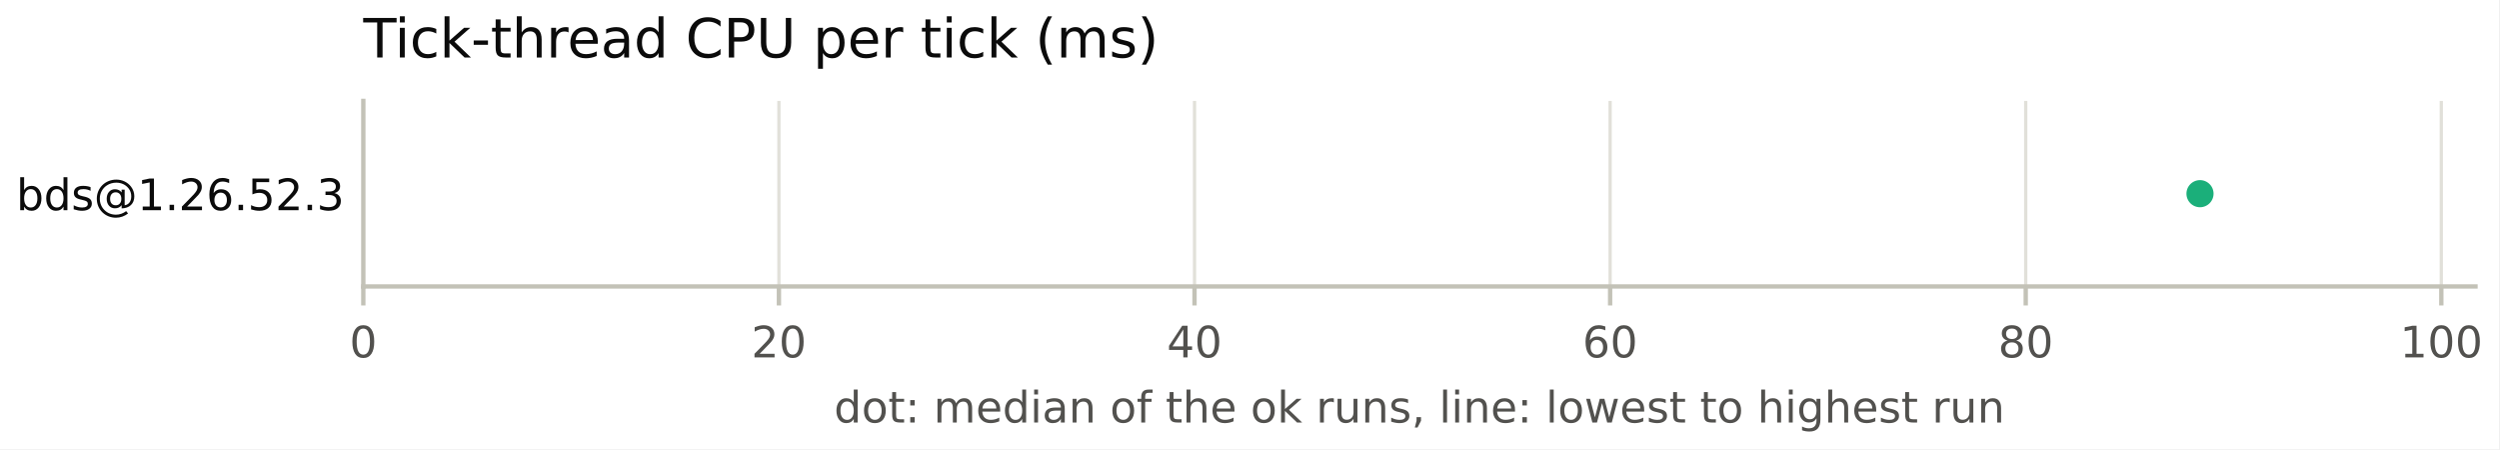
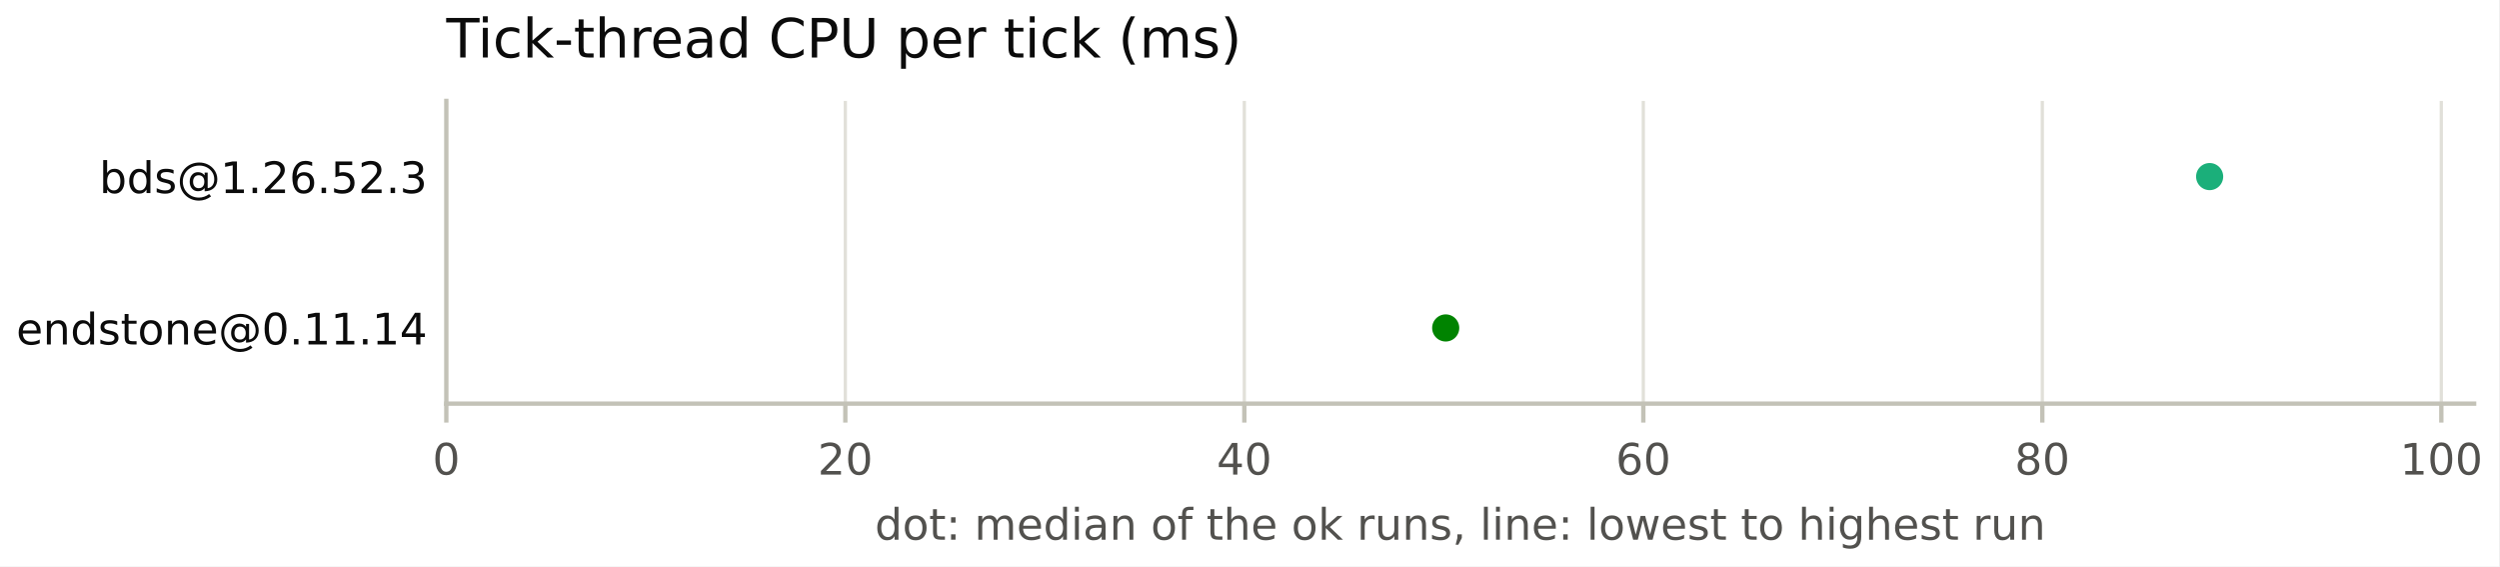
- <svg xmlns="http://www.w3.org/2000/svg" xmlns:xlink="http://www.w3.org/1999/xlink" width="460.8pt" height="82.8pt" viewBox="0 0 460.8 82.8" version="1.1">
+ <svg xmlns="http://www.w3.org/2000/svg" xmlns:xlink="http://www.w3.org/1999/xlink" width="460.8pt" height="104.4pt" viewBox="0 0 460.8 104.4" version="1.1">
  <defs>
    <style type="text/css">*{stroke-linejoin: round; stroke-linecap: butt}</style>
  </defs>
  <g id="figure_1">
    <g id="patch_1">
-       <path d="M 0 82.8  L 460.8 82.8  L 460.8 0  L 0 0  z " style="fill: #ffffff" />
+       <path d="M 0 104.4  L 460.8 104.4  L 460.8 0  L 0 0  z " style="fill: #ffffff" />
    </g>
    <g id="axes_1">
      <g id="patch_2">
-         <path d="M 66.993 52.799  L 456.467 52.799  L 456.467 18.599  L 66.993 18.599  z " style="fill: #ffffff" />
+         <path d="M 82.298 74.399  L 456.216 74.399  L 456.216 18.599  L 82.298 18.599  z " style="fill: #ffffff" />
      </g>
      <g id="matplotlib.axis_1">
        <g id="xtick_1">
          <g id="line2d_1">
-             <path d="M 66.993 52.799  L 66.993 18.599  " clip-path="url(#pf91c6d79fe)" style="fill: none; stroke: #e1e0d9; stroke-width: 0.6; stroke-linecap: square" />
+             <path d="M 82.298 74.399  L 82.298 18.599  " clip-path="url(#p4b4f270ffa)" style="fill: none; stroke: #e1e0d9; stroke-width: 0.6; stroke-linecap: square" />
          </g>
          <g id="line2d_2">
            <defs>
-               <path id="meab0754183" d="M 0 0  L 0 3.5  " style="stroke: #c3c2b7; stroke-width: 0.8" />
+               <path id="m1f85c8f3fa" d="M 0 0  L 0 3.5  " style="stroke: #c3c2b7; stroke-width: 0.8" />
            </defs>
            <g>
-               <use xlink:href="#meab0754183" x="66.993" y="52.799" style="fill: #c3c2b7; stroke: #c3c2b7; stroke-width: 0.8" />
+               <use xlink:href="#m1f85c8f3fa" x="82.298" y="74.399" style="fill: #c3c2b7; stroke: #c3c2b7; stroke-width: 0.8" />
            </g>
          </g>
          <g id="text_1">
-             <g style="fill: #52514e" transform="translate(64.44774 65.87726) scale(0.08 -0.08)">
+             <g style="fill: #52514e" transform="translate(79.75274 87.47726) scale(0.08 -0.08)">
              <defs>
                <path id="DejaVuSans-13" d="M 2034 4250  Q 1547 4250 1301 3770  Q 1056 3291 1056 2328  Q 1056 1369 1301 889  Q 1547 409 2034 409  Q 2525 409 2770 889  Q 3016 1369 3016 2328  Q 3016 3291 2770 3770  Q 2525 4250 2034 4250  z M 2034 4750  Q 2819 4750 3233 4129  Q 3647 3509 3647 2328  Q 3647 1150 3233 529  Q 2819 -91 2034 -91  Q 1250 -91 836 529  Q 422 1150 422 2328  Q 422 3509 836 4129  Q 1250 4750 2034 4750  z " transform="scale(0.015625)" />
              </defs>
              <use xlink:href="#DejaVuSans-13" />
            </g>
          </g>
        </g>
        <g id="xtick_2">
          <g id="line2d_3">
-             <path d="M 143.627 52.799  L 143.627 18.599  " clip-path="url(#pf91c6d79fe)" style="fill: none; stroke: #e1e0d9; stroke-width: 0.6; stroke-linecap: square" />
+             <path d="M 155.871 74.399  L 155.871 18.599  " clip-path="url(#p4b4f270ffa)" style="fill: none; stroke: #e1e0d9; stroke-width: 0.6; stroke-linecap: square" />
          </g>
          <g id="line2d_4">
            <g>
-               <use xlink:href="#meab0754183" x="143.627" y="52.799" style="fill: #c3c2b7; stroke: #c3c2b7; stroke-width: 0.8" />
+               <use xlink:href="#m1f85c8f3fa" x="155.871" y="74.399" style="fill: #c3c2b7; stroke: #c3c2b7; stroke-width: 0.8" />
            </g>
          </g>
          <g id="text_2">
-             <g style="fill: #52514e" transform="translate(138.5372 65.87726) scale(0.08 -0.08)">
+             <g style="fill: #52514e" transform="translate(150.7812 87.47726) scale(0.08 -0.08)">
              <defs>
                <path id="DejaVuSans-15" d="M 1228 531  L 3431 531  L 3431 0  L 469 0  L 469 531  Q 828 903 1448 1529  Q 2069 2156 2228 2338  Q 2531 2678 2651 2914  Q 2772 3150 2772 3378  Q 2772 3750 2511 3984  Q 2250 4219 1831 4219  Q 1534 4219 1204 4116  Q 875 4013 500 3803  L 500 4441  Q 881 4594 1212 4672  Q 1544 4750 1819 4750  Q 2544 4750 2975 4387  Q 3406 4025 3406 3419  Q 3406 3131 3298 2873  Q 3191 2616 2906 2266  Q 2828 2175 2409 1742  Q 1991 1309 1228 531  z " transform="scale(0.015625)" />
              </defs>
              <use xlink:href="#DejaVuSans-15" />
              <use xlink:href="#DejaVuSans-13" transform="translate(63.625 0)" />
            </g>
          </g>
        </g>
        <g id="xtick_3">
          <g id="line2d_5">
-             <path d="M 220.262 52.799  L 220.262 18.599  " clip-path="url(#pf91c6d79fe)" style="fill: none; stroke: #e1e0d9; stroke-width: 0.6; stroke-linecap: square" />
+             <path d="M 229.445 74.399  L 229.445 18.599  " clip-path="url(#p4b4f270ffa)" style="fill: none; stroke: #e1e0d9; stroke-width: 0.6; stroke-linecap: square" />
          </g>
          <g id="line2d_6">
            <g>
-               <use xlink:href="#meab0754183" x="220.262" y="52.799" style="fill: #c3c2b7; stroke: #c3c2b7; stroke-width: 0.8" />
+               <use xlink:href="#m1f85c8f3fa" x="229.445" y="74.399" style="fill: #c3c2b7; stroke: #c3c2b7; stroke-width: 0.8" />
            </g>
          </g>
          <g id="text_3">
-             <g style="fill: #52514e" transform="translate(215.1716 65.87726) scale(0.08 -0.08)">
+             <g style="fill: #52514e" transform="translate(224.3546 87.47726) scale(0.08 -0.08)">
              <defs>
                <path id="DejaVuSans-17" d="M 2419 4116  L 825 1625  L 2419 1625  L 2419 4116  z M 2253 4666  L 3047 4666  L 3047 1625  L 3713 1625  L 3713 1100  L 3047 1100  L 3047 0  L 2419 0  L 2419 1100  L 313 1100  L 313 1709  L 2253 4666  z " transform="scale(0.015625)" />
              </defs>
              <use xlink:href="#DejaVuSans-17" />
              <use xlink:href="#DejaVuSans-13" transform="translate(63.625 0)" />
            </g>
          </g>
        </g>
        <g id="xtick_4">
          <g id="line2d_7">
-             <path d="M 296.896 52.799  L 296.896 18.599  " clip-path="url(#pf91c6d79fe)" style="fill: none; stroke: #e1e0d9; stroke-width: 0.6; stroke-linecap: square" />
+             <path d="M 303.018 74.399  L 303.018 18.599  " clip-path="url(#p4b4f270ffa)" style="fill: none; stroke: #e1e0d9; stroke-width: 0.6; stroke-linecap: square" />
          </g>
          <g id="line2d_8">
            <g>
-               <use xlink:href="#meab0754183" x="296.896" y="52.799" style="fill: #c3c2b7; stroke: #c3c2b7; stroke-width: 0.8" />
+               <use xlink:href="#m1f85c8f3fa" x="303.018" y="74.399" style="fill: #c3c2b7; stroke: #c3c2b7; stroke-width: 0.8" />
            </g>
          </g>
          <g id="text_4">
-             <g style="fill: #52514e" transform="translate(291.8061 65.87726) scale(0.08 -0.08)">
+             <g style="fill: #52514e" transform="translate(297.9281 87.47726) scale(0.08 -0.08)">
              <defs>
                <path id="DejaVuSans-19" d="M 2113 2584  Q 1688 2584 1439 2293  Q 1191 2003 1191 1497  Q 1191 994 1439 701  Q 1688 409 2113 409  Q 2538 409 2786 701  Q 3034 994 3034 1497  Q 3034 2003 2786 2293  Q 2538 2584 2113 2584  z M 3366 4563  L 3366 3988  Q 3128 4100 2886 4159  Q 2644 4219 2406 4219  Q 1781 4219 1451 3797  Q 1122 3375 1075 2522  Q 1259 2794 1537 2939  Q 1816 3084 2150 3084  Q 2853 3084 3261 2657  Q 3669 2231 3669 1497  Q 3669 778 3244 343  Q 2819 -91 2113 -91  Q 1303 -91 875 529  Q 447 1150 447 2328  Q 447 3434 972 4092  Q 1497 4750 2381 4750  Q 2619 4750 2861 4703  Q 3103 4656 3366 4563  z " transform="scale(0.015625)" />
              </defs>
              <use xlink:href="#DejaVuSans-19" />
              <use xlink:href="#DejaVuSans-13" transform="translate(63.625 0)" />
            </g>
          </g>
        </g>
        <g id="xtick_5">
          <g id="line2d_9">
-             <path d="M 373.531 52.799  L 373.531 18.599  " clip-path="url(#pf91c6d79fe)" style="fill: none; stroke: #e1e0d9; stroke-width: 0.6; stroke-linecap: square" />
+             <path d="M 376.591 74.399  L 376.591 18.599  " clip-path="url(#p4b4f270ffa)" style="fill: none; stroke: #e1e0d9; stroke-width: 0.6; stroke-linecap: square" />
          </g>
          <g id="line2d_10">
            <g>
-               <use xlink:href="#meab0754183" x="373.531" y="52.799" style="fill: #c3c2b7; stroke: #c3c2b7; stroke-width: 0.8" />
+               <use xlink:href="#m1f85c8f3fa" x="376.591" y="74.399" style="fill: #c3c2b7; stroke: #c3c2b7; stroke-width: 0.8" />
            </g>
          </g>
          <g id="text_5">
-             <g style="fill: #52514e" transform="translate(368.4405 65.87726) scale(0.08 -0.08)">
+             <g style="fill: #52514e" transform="translate(371.5015 87.47726) scale(0.08 -0.08)">
              <defs>
                <path id="DejaVuSans-1b" d="M 2034 2216  Q 1584 2216 1326 1975  Q 1069 1734 1069 1313  Q 1069 891 1326 650  Q 1584 409 2034 409  Q 2484 409 2743 651  Q 3003 894 3003 1313  Q 3003 1734 2745 1975  Q 2488 2216 2034 2216  z M 1403 2484  Q 997 2584 770 2862  Q 544 3141 544 3541  Q 544 4100 942 4425  Q 1341 4750 2034 4750  Q 2731 4750 3128 4425  Q 3525 4100 3525 3541  Q 3525 3141 3298 2862  Q 3072 2584 2669 2484  Q 3125 2378 3379 2068  Q 3634 1759 3634 1313  Q 3634 634 3220 271  Q 2806 -91 2034 -91  Q 1263 -91 848 271  Q 434 634 434 1313  Q 434 1759 690 2068  Q 947 2378 1403 2484  z M 1172 3481  Q 1172 3119 1398 2916  Q 1625 2713 2034 2713  Q 2441 2713 2670 2916  Q 2900 3119 2900 3481  Q 2900 3844 2670 4047  Q 2441 4250 2034 4250  Q 1625 4250 1398 4047  Q 1172 3844 1172 3481  z " transform="scale(0.015625)" />
              </defs>
              <use xlink:href="#DejaVuSans-1b" />
              <use xlink:href="#DejaVuSans-13" transform="translate(63.625 0)" />
            </g>
          </g>
        </g>
        <g id="xtick_6">
          <g id="line2d_11">
-             <path d="M 450.165 52.799  L 450.165 18.599  " clip-path="url(#pf91c6d79fe)" style="fill: none; stroke: #e1e0d9; stroke-width: 0.6; stroke-linecap: square" />
+             <path d="M 450.165 74.399  L 450.165 18.599  " clip-path="url(#p4b4f270ffa)" style="fill: none; stroke: #e1e0d9; stroke-width: 0.6; stroke-linecap: square" />
          </g>
          <g id="line2d_12">
            <g>
-               <use xlink:href="#meab0754183" x="450.165" y="52.799" style="fill: #c3c2b7; stroke: #c3c2b7; stroke-width: 0.8" />
+               <use xlink:href="#m1f85c8f3fa" x="450.165" y="74.399" style="fill: #c3c2b7; stroke: #c3c2b7; stroke-width: 0.8" />
            </g>
          </g>
          <g id="text_6">
-             <g style="fill: #52514e" transform="translate(442.53 65.87726) scale(0.08 -0.08)">
+             <g style="fill: #52514e" transform="translate(442.5299 87.47726) scale(0.08 -0.08)">
              <defs>
                <path id="DejaVuSans-14" d="M 794 531  L 1825 531  L 1825 4091  L 703 3866  L 703 4441  L 1819 4666  L 2450 4666  L 2450 531  L 3481 531  L 3481 0  L 794 0  L 794 531  z " transform="scale(0.015625)" />
              </defs>
              <use xlink:href="#DejaVuSans-14" />
              <use xlink:href="#DejaVuSans-13" transform="translate(63.625 0)" />
              <use xlink:href="#DejaVuSans-13" transform="translate(127.25 0)" />
            </g>
          </g>
        </g>
        <g id="text_7">
-           <g style="fill: #52514e" transform="translate(153.7945 77.87789) scale(0.08 -0.08)">
+           <g style="fill: #52514e" transform="translate(161.3211 99.47789) scale(0.08 -0.08)">
            <defs>
              <path id="DejaVuSans-47" d="M 2906 2969  L 2906 4863  L 3481 4863  L 3481 0  L 2906 0  L 2906 525  Q 2725 213 2448 61  Q 2172 -91 1784 -91  Q 1150 -91 751 415  Q 353 922 353 1747  Q 353 2572 751 3078  Q 1150 3584 1784 3584  Q 2172 3584 2448 3432  Q 2725 3281 2906 2969  z M 947 1747  Q 947 1113 1208 752  Q 1469 391 1925 391  Q 2381 391 2643 752  Q 2906 1113 2906 1747  Q 2906 2381 2643 2742  Q 2381 3103 1925 3103  Q 1469 3103 1208 2742  Q 947 2381 947 1747  z " transform="scale(0.015625)" />
              <path id="DejaVuSans-52" d="M 1959 3097  Q 1497 3097 1228 2736  Q 959 2375 959 1747  Q 959 1119 1226 758  Q 1494 397 1959 397  Q 2419 397 2687 759  Q 2956 1122 2956 1747  Q 2956 2369 2687 2733  Q 2419 3097 1959 3097  z M 1959 3584  Q 2709 3584 3137 3096  Q 3566 2609 3566 1747  Q 3566 888 3137 398  Q 2709 -91 1959 -91  Q 1206 -91 779 398  Q 353 888 353 1747  Q 353 2609 779 3096  Q 1206 3584 1959 3584  z " transform="scale(0.015625)" />
              <path id="DejaVuSans-57" d="M 1172 4494  L 1172 3500  L 2356 3500  L 2356 3053  L 1172 3053  L 1172 1153  Q 1172 725 1289 603  Q 1406 481 1766 481  L 2356 481  L 2356 0  L 1766 0  Q 1100 0 847 248  Q 594 497 594 1153  L 594 3053  L 172 3053  L 172 3500  L 594 3500  L 594 4494  L 1172 4494  z " transform="scale(0.015625)" />
              <path id="DejaVuSans-1d" d="M 750 794  L 1409 794  L 1409 0  L 750 0  L 750 794  z M 750 3309  L 1409 3309  L 1409 2516  L 750 2516  L 750 3309  z " transform="scale(0.015625)" />
              <path id="DejaVuSans-3" transform="scale(0.015625)" />
              <path id="DejaVuSans-50" d="M 3328 2828  Q 3544 3216 3844 3400  Q 4144 3584 4550 3584  Q 5097 3584 5394 3201  Q 5691 2819 5691 2113  L 5691 0  L 5113 0  L 5113 2094  Q 5113 2597 4934 2840  Q 4756 3084 4391 3084  Q 3944 3084 3684 2787  Q 3425 2491 3425 1978  L 3425 0  L 2847 0  L 2847 2094  Q 2847 2600 2669 2842  Q 2491 3084 2119 3084  Q 1678 3084 1418 2786  Q 1159 2488 1159 1978  L 1159 0  L 581 0  L 581 3500  L 1159 3500  L 1159 2956  Q 1356 3278 1631 3431  Q 1906 3584 2284 3584  Q 2666 3584 2933 3390  Q 3200 3197 3328 2828  z " transform="scale(0.015625)" />
              <path id="DejaVuSans-48" d="M 3597 1894  L 3597 1613  L 953 1613  Q 991 1019 1311 708  Q 1631 397 2203 397  Q 2534 397 2845 478  Q 3156 559 3463 722  L 3463 178  Q 3153 47 2828 -22  Q 2503 -91 2169 -91  Q 1331 -91 842 396  Q 353 884 353 1716  Q 353 2575 817 3079  Q 1281 3584 2069 3584  Q 2775 3584 3186 3129  Q 3597 2675 3597 1894  z M 3022 2063  Q 3016 2534 2758 2815  Q 2500 3097 2075 3097  Q 1594 3097 1305 2825  Q 1016 2553 972 2059  L 3022 2063  z " transform="scale(0.015625)" />
              <path id="DejaVuSans-4c" d="M 603 3500  L 1178 3500  L 1178 0  L 603 0  L 603 3500  z M 603 4863  L 1178 4863  L 1178 4134  L 603 4134  L 603 4863  z " transform="scale(0.015625)" />
              <path id="DejaVuSans-44" d="M 2194 1759  Q 1497 1759 1228 1600  Q 959 1441 959 1056  Q 959 750 1161 570  Q 1363 391 1709 391  Q 2188 391 2477 730  Q 2766 1069 2766 1631  L 2766 1759  L 2194 1759  z M 3341 1997  L 3341 0  L 2766 0  L 2766 531  Q 2569 213 2275 61  Q 1981 -91 1556 -91  Q 1019 -91 701 211  Q 384 513 384 1019  Q 384 1609 779 1909  Q 1175 2209 1959 2209  L 2766 2209  L 2766 2266  Q 2766 2663 2505 2880  Q 2244 3097 1772 3097  Q 1472 3097 1187 3025  Q 903 2953 641 2809  L 641 3341  Q 956 3463 1253 3523  Q 1550 3584 1831 3584  Q 2591 3584 2966 3190  Q 3341 2797 3341 1997  z " transform="scale(0.015625)" />
              <path id="DejaVuSans-51" d="M 3513 2113  L 3513 0  L 2938 0  L 2938 2094  Q 2938 2591 2744 2837  Q 2550 3084 2163 3084  Q 1697 3084 1428 2787  Q 1159 2491 1159 1978  L 1159 0  L 581 0  L 581 3500  L 1159 3500  L 1159 2956  Q 1366 3272 1645 3428  Q 1925 3584 2291 3584  Q 2894 3584 3203 3211  Q 3513 2838 3513 2113  z " transform="scale(0.015625)" />
              <path id="DejaVuSans-49" d="M 2375 4863  L 2375 4384  L 1825 4384  Q 1516 4384 1395 4259  Q 1275 4134 1275 3809  L 1275 3500  L 2222 3500  L 2222 3053  L 1275 3053  L 1275 0  L 697 0  L 697 3053  L 147 3053  L 147 3500  L 697 3500  L 697 3744  Q 697 4328 969 4595  Q 1241 4863 1831 4863  L 2375 4863  z " transform="scale(0.015625)" />
              <path id="DejaVuSans-4b" d="M 3513 2113  L 3513 0  L 2938 0  L 2938 2094  Q 2938 2591 2744 2837  Q 2550 3084 2163 3084  Q 1697 3084 1428 2787  Q 1159 2491 1159 1978  L 1159 0  L 581 0  L 581 4863  L 1159 4863  L 1159 2956  Q 1366 3272 1645 3428  Q 1925 3584 2291 3584  Q 2894 3584 3203 3211  Q 3513 2838 3513 2113  z " transform="scale(0.015625)" />
              <path id="DejaVuSans-4e" d="M 581 4863  L 1159 4863  L 1159 1991  L 2875 3500  L 3609 3500  L 1753 1863  L 3688 0  L 2938 0  L 1159 1709  L 1159 0  L 581 0  L 581 4863  z " transform="scale(0.015625)" />
              <path id="DejaVuSans-55" d="M 2631 2963  Q 2534 3019 2420 3045  Q 2306 3072 2169 3072  Q 1681 3072 1420 2755  Q 1159 2438 1159 1844  L 1159 0  L 581 0  L 581 3500  L 1159 3500  L 1159 2956  Q 1341 3275 1631 3429  Q 1922 3584 2338 3584  Q 2397 3584 2469 3576  Q 2541 3569 2628 3553  L 2631 2963  z " transform="scale(0.015625)" />
              <path id="DejaVuSans-58" d="M 544 1381  L 544 3500  L 1119 3500  L 1119 1403  Q 1119 906 1312 657  Q 1506 409 1894 409  Q 2359 409 2629 706  Q 2900 1003 2900 1516  L 2900 3500  L 3475 3500  L 3475 0  L 2900 0  L 2900 538  Q 2691 219 2414 64  Q 2138 -91 1772 -91  Q 1169 -91 856 284  Q 544 659 544 1381  z M 1991 3584  L 1991 3584  z " transform="scale(0.015625)" />
              <path id="DejaVuSans-56" d="M 2834 3397  L 2834 2853  Q 2591 2978 2328 3040  Q 2066 3103 1784 3103  Q 1356 3103 1142 2972  Q 928 2841 928 2578  Q 928 2378 1081 2264  Q 1234 2150 1697 2047  L 1894 2003  Q 2506 1872 2764 1633  Q 3022 1394 3022 966  Q 3022 478 2636 193  Q 2250 -91 1575 -91  Q 1294 -91 989 -36  Q 684 19 347 128  L 347 722  Q 666 556 975 473  Q 1284 391 1588 391  Q 1994 391 2212 530  Q 2431 669 2431 922  Q 2431 1156 2273 1281  Q 2116 1406 1581 1522  L 1381 1569  Q 847 1681 609 1914  Q 372 2147 372 2553  Q 372 3047 722 3315  Q 1072 3584 1716 3584  Q 2034 3584 2315 3537  Q 2597 3491 2834 3397  z " transform="scale(0.015625)" />
              <path id="DejaVuSans-f" d="M 750 794  L 1409 794  L 1409 256  L 897 -744  L 494 -744  L 750 256  L 750 794  z " transform="scale(0.015625)" />
              <path id="DejaVuSans-4f" d="M 603 4863  L 1178 4863  L 1178 0  L 603 0  L 603 4863  z " transform="scale(0.015625)" />
              <path id="DejaVuSans-5a" d="M 269 3500  L 844 3500  L 1563 769  L 2278 3500  L 2956 3500  L 3675 769  L 4391 3500  L 4966 3500  L 4050 0  L 3372 0  L 2619 2869  L 1863 0  L 1184 0  L 269 3500  z " transform="scale(0.015625)" />
              <path id="DejaVuSans-4a" d="M 2906 1791  Q 2906 2416 2648 2759  Q 2391 3103 1925 3103  Q 1463 3103 1205 2759  Q 947 2416 947 1791  Q 947 1169 1205 825  Q 1463 481 1925 481  Q 2391 481 2648 825  Q 2906 1169 2906 1791  z M 3481 434  Q 3481 -459 3084 -895  Q 2688 -1331 1869 -1331  Q 1566 -1331 1297 -1286  Q 1028 -1241 775 -1147  L 775 -588  Q 1028 -725 1275 -790  Q 1522 -856 1778 -856  Q 2344 -856 2625 -561  Q 2906 -266 2906 331  L 2906 616  Q 2728 306 2450 153  Q 2172 0 1784 0  Q 1141 0 747 490  Q 353 981 353 1791  Q 353 2603 747 3093  Q 1141 3584 1784 3584  Q 2172 3584 2450 3431  Q 2728 3278 2906 2969  L 2906 3500  L 3481 3500  L 3481 434  z " transform="scale(0.015625)" />
            </defs>
            <use xlink:href="#DejaVuSans-47" />
            <use xlink:href="#DejaVuSans-52" transform="translate(63.48438 0)" />
            <use xlink:href="#DejaVuSans-57" transform="translate(124.6719 0)" />
            <use xlink:href="#DejaVuSans-1d" transform="translate(163.875 0)" />
            <use xlink:href="#DejaVuSans-3" transform="translate(197.5625 0)" />
            <use xlink:href="#DejaVuSans-50" transform="translate(229.3438 0)" />
            <use xlink:href="#DejaVuSans-48" transform="translate(326.75 0)" />
            <use xlink:href="#DejaVuSans-47" transform="translate(388.2812 0)" />
            <use xlink:href="#DejaVuSans-4c" transform="translate(451.7656 0)" />
            <use xlink:href="#DejaVuSans-44" transform="translate(479.5469 0)" />
            <use xlink:href="#DejaVuSans-51" transform="translate(540.8281 0)" />
            <use xlink:href="#DejaVuSans-3" transform="translate(604.2031 0)" />
            <use xlink:href="#DejaVuSans-52" transform="translate(635.9844 0)" />
            <use xlink:href="#DejaVuSans-49" transform="translate(697.1719 0)" />
            <use xlink:href="#DejaVuSans-3" transform="translate(732.375 0)" />
            <use xlink:href="#DejaVuSans-57" transform="translate(764.1562 0)" />
            <use xlink:href="#DejaVuSans-4b" transform="translate(803.3594 0)" />
            <use xlink:href="#DejaVuSans-48" transform="translate(866.7344 0)" />
            <use xlink:href="#DejaVuSans-3" transform="translate(928.2656 0)" />
            <use xlink:href="#DejaVuSans-52" transform="translate(960.0469 0)" />
            <use xlink:href="#DejaVuSans-4e" transform="translate(1021.234 0)" />
            <use xlink:href="#DejaVuSans-3" transform="translate(1079.141 0)" />
            <use xlink:href="#DejaVuSans-55" transform="translate(1110.922 0)" />
            <use xlink:href="#DejaVuSans-58" transform="translate(1152.031 0)" />
            <use xlink:href="#DejaVuSans-51" transform="translate(1215.406 0)" />
            <use xlink:href="#DejaVuSans-56" transform="translate(1278.781 0)" />
            <use xlink:href="#DejaVuSans-f" transform="translate(1330.875 0)" />
            <use xlink:href="#DejaVuSans-3" transform="translate(1362.656 0)" />
            <use xlink:href="#DejaVuSans-4f" transform="translate(1394.438 0)" />
            <use xlink:href="#DejaVuSans-4c" transform="translate(1422.219 0)" />
            <use xlink:href="#DejaVuSans-51" transform="translate(1450 0)" />
            <use xlink:href="#DejaVuSans-48" transform="translate(1513.375 0)" />
            <use xlink:href="#DejaVuSans-1d" transform="translate(1574.906 0)" />
            <use xlink:href="#DejaVuSans-3" transform="translate(1608.594 0)" />
            <use xlink:href="#DejaVuSans-4f" transform="translate(1640.375 0)" />
            <use xlink:href="#DejaVuSans-52" transform="translate(1668.156 0)" />
            <use xlink:href="#DejaVuSans-5a" transform="translate(1729.344 0)" />
            <use xlink:href="#DejaVuSans-48" transform="translate(1811.125 0)" />
            <use xlink:href="#DejaVuSans-56" transform="translate(1872.656 0)" />
            <use xlink:href="#DejaVuSans-57" transform="translate(1924.75 0)" />
            <use xlink:href="#DejaVuSans-3" transform="translate(1963.953 0)" />
            <use xlink:href="#DejaVuSans-57" transform="translate(1995.734 0)" />
            <use xlink:href="#DejaVuSans-52" transform="translate(2034.938 0)" />
            <use xlink:href="#DejaVuSans-3" transform="translate(2096.125 0)" />
            <use xlink:href="#DejaVuSans-4b" transform="translate(2127.906 0)" />
            <use xlink:href="#DejaVuSans-4c" transform="translate(2191.281 0)" />
            <use xlink:href="#DejaVuSans-4a" transform="translate(2219.062 0)" />
            <use xlink:href="#DejaVuSans-4b" transform="translate(2282.547 0)" />
            <use xlink:href="#DejaVuSans-48" transform="translate(2345.922 0)" />
            <use xlink:href="#DejaVuSans-56" transform="translate(2407.453 0)" />
            <use xlink:href="#DejaVuSans-57" transform="translate(2459.547 0)" />
            <use xlink:href="#DejaVuSans-3" transform="translate(2498.75 0)" />
            <use xlink:href="#DejaVuSans-55" transform="translate(2530.531 0)" />
            <use xlink:href="#DejaVuSans-58" transform="translate(2571.641 0)" />
            <use xlink:href="#DejaVuSans-51" transform="translate(2635.016 0)" />
          </g>
        </g>
      </g>
      <g id="matplotlib.axis_2">
        <g id="ytick_1">
          <g id="line2d_13" />
          <g id="text_8">
-             <g style="fill: #0b0b0b" transform="translate(3.00024 38.73828) scale(0.08 -0.08)">
+             <g style="fill: #0b0b0b" transform="translate(18.30524 35.58817) scale(0.08 -0.08)">
              <defs>
                <path id="DejaVuSans-45" d="M 3116 1747  Q 3116 2381 2855 2742  Q 2594 3103 2138 3103  Q 1681 3103 1420 2742  Q 1159 2381 1159 1747  Q 1159 1113 1420 752  Q 1681 391 2138 391  Q 2594 391 2855 752  Q 3116 1113 3116 1747  z M 1159 2969  Q 1341 3281 1617 3432  Q 1894 3584 2278 3584  Q 2916 3584 3314 3078  Q 3713 2572 3713 1747  Q 3713 922 3314 415  Q 2916 -91 2278 -91  Q 1894 -91 1617 61  Q 1341 213 1159 525  L 1159 0  L 581 0  L 581 4863  L 1159 4863  L 1159 2969  z " transform="scale(0.015625)" />
                <path id="DejaVuSans-23" d="M 2381 1678  Q 2381 1231 2603 976  Q 2825 722 3213 722  Q 3597 722 3817 978  Q 4038 1234 4038 1678  Q 4038 2116 3813 2373  Q 3588 2631 3206 2631  Q 2828 2631 2604 2375  Q 2381 2119 2381 1678  z M 4084 744  Q 3897 503 3655 389  Q 3413 275 3091 275  Q 2553 275 2217 664  Q 1881 1053 1881 1678  Q 1881 2303 2218 2693  Q 2556 3084 3091 3084  Q 3413 3084 3656 2967  Q 3900 2850 4084 2613  L 4084 3022  L 4531 3022  L 4531 722  Q 4988 791 5245 1139  Q 5503 1488 5503 2041  Q 5503 2375 5404 2669  Q 5306 2963 5106 3213  Q 4781 3622 4314 3839  Q 3847 4056 3297 4056  Q 2913 4056 2559 3954  Q 2206 3853 1906 3653  Q 1416 3334 1139 2817  Q 863 2300 863 1697  Q 863 1200 1042 765  Q 1222 331 1563 0  Q 1891 -325 2322 -495  Q 2753 -666 3244 -666  Q 3647 -666 4036 -530  Q 4425 -394 4750 -141  L 5031 -488  Q 4641 -791 4180 -952  Q 3719 -1113 3244 -1113  Q 2666 -1113 2153 -908  Q 1641 -703 1241 -313  Q 841 78 631 592  Q 422 1106 422 1697  Q 422 2266 634 2781  Q 847 3297 1241 3688  Q 1644 4084 2172 4295  Q 2700 4506 3291 4506  Q 3953 4506 4520 4234  Q 5088 3963 5472 3463  Q 5706 3156 5829 2797  Q 5953 2438 5953 2053  Q 5953 1231 5456 756  Q 4959 281 4084 263  L 4084 744  z " transform="scale(0.015625)" />
                <path id="DejaVuSans-11" d="M 684 794  L 1344 794  L 1344 0  L 684 0  L 684 794  z " transform="scale(0.015625)" />
                <path id="DejaVuSans-18" d="M 691 4666  L 3169 4666  L 3169 4134  L 1269 4134  L 1269 2991  Q 1406 3038 1543 3061  Q 1681 3084 1819 3084  Q 2600 3084 3056 2656  Q 3513 2228 3513 1497  Q 3513 744 3044 326  Q 2575 -91 1722 -91  Q 1428 -91 1123 -41  Q 819 9 494 109  L 494 744  Q 775 591 1075 516  Q 1375 441 1709 441  Q 2250 441 2565 725  Q 2881 1009 2881 1497  Q 2881 1984 2565 2268  Q 2250 2553 1709 2553  Q 1456 2553 1204 2497  Q 953 2441 691 2322  L 691 4666  z " transform="scale(0.015625)" />
                <path id="DejaVuSans-16" d="M 2597 2516  Q 3050 2419 3304 2112  Q 3559 1806 3559 1356  Q 3559 666 3084 287  Q 2609 -91 1734 -91  Q 1441 -91 1130 -33  Q 819 25 488 141  L 488 750  Q 750 597 1062 519  Q 1375 441 1716 441  Q 2309 441 2620 675  Q 2931 909 2931 1356  Q 2931 1769 2642 2001  Q 2353 2234 1838 2234  L 1294 2234  L 1294 2753  L 1863 2753  Q 2328 2753 2575 2939  Q 2822 3125 2822 3475  Q 2822 3834 2567 4026  Q 2313 4219 1838 4219  Q 1578 4219 1281 4162  Q 984 4106 628 3988  L 628 4550  Q 988 4650 1302 4700  Q 1616 4750 1894 4750  Q 2613 4750 3031 4423  Q 3450 4097 3450 3541  Q 3450 3153 3228 2886  Q 3006 2619 2597 2516  z " transform="scale(0.015625)" />
              </defs>
              <use xlink:href="#DejaVuSans-45" />
              <use xlink:href="#DejaVuSans-47" transform="translate(63.48438 0)" />
              <use xlink:href="#DejaVuSans-56" transform="translate(126.9688 0)" />
              <use xlink:href="#DejaVuSans-23" transform="translate(179.0625 0)" />
              <use xlink:href="#DejaVuSans-14" transform="translate(279.0625 0)" />
              <use xlink:href="#DejaVuSans-11" transform="translate(342.6875 0)" />
              <use xlink:href="#DejaVuSans-15" transform="translate(374.4688 0)" />
              <use xlink:href="#DejaVuSans-19" transform="translate(438.0938 0)" />
              <use xlink:href="#DejaVuSans-11" transform="translate(501.7188 0)" />
              <use xlink:href="#DejaVuSans-18" transform="translate(533.5 0)" />
              <use xlink:href="#DejaVuSans-15" transform="translate(597.125 0)" />
              <use xlink:href="#DejaVuSans-11" transform="translate(660.75 0)" />
              <use xlink:href="#DejaVuSans-16" transform="translate(692.5312 0)" />
            </g>
          </g>
        </g>
+         <g id="ytick_2">
+           <g id="line2d_14" />
+           <g id="text_9">
+             <g style="fill: #0b0b0b" transform="translate(3.00024 63.4884) scale(0.08 -0.08)">
+               <use xlink:href="#DejaVuSans-48" />
+               <use xlink:href="#DejaVuSans-51" transform="translate(61.53125 0)" />
+               <use xlink:href="#DejaVuSans-47" transform="translate(124.9062 0)" />
+               <use xlink:href="#DejaVuSans-56" transform="translate(188.3906 0)" />
+               <use xlink:href="#DejaVuSans-57" transform="translate(240.4844 0)" />
+               <use xlink:href="#DejaVuSans-52" transform="translate(279.6875 0)" />
+               <use xlink:href="#DejaVuSans-51" transform="translate(340.875 0)" />
+               <use xlink:href="#DejaVuSans-48" transform="translate(404.25 0)" />
+               <use xlink:href="#DejaVuSans-23" transform="translate(465.7812 0)" />
+               <use xlink:href="#DejaVuSans-13" transform="translate(565.7812 0)" />
+               <use xlink:href="#DejaVuSans-11" transform="translate(629.4062 0)" />
+               <use xlink:href="#DejaVuSans-14" transform="translate(661.1875 0)" />
+               <use xlink:href="#DejaVuSans-14" transform="translate(724.8125 0)" />
+               <use xlink:href="#DejaVuSans-11" transform="translate(788.4375 0)" />
+               <use xlink:href="#DejaVuSans-14" transform="translate(820.2188 0)" />
+               <use xlink:href="#DejaVuSans-17" transform="translate(883.8438 0)" />
+             </g>
+           </g>
+         </g>
      </g>
      <g id="LineCollection_1">
-         <path d="M 405.666 35.699  L 405.666 35.699  " clip-path="url(#pf91c6d79fe)" style="fill: none; stroke: #1baf7a; stroke-width: 1.5" />
-       </g>
-       <g id="line2d_14">
+         <path d="M 407.444 32.549  L 407.444 32.549  " clip-path="url(#p4b4f270ffa)" style="fill: none; stroke: #1baf7a; stroke-width: 1.5" />
+       </g>
+       <g id="line2d_15">
        <defs>
-           <path id="m0adc519a4f" d="M 0 3  C 0.796 3 1.559 2.684 2.121 2.121  C 2.684 1.559 3 0.796 3 0  C 3 -0.796 2.684 -1.559 2.121 -2.121  C 1.559 -2.684 0.796 -3 0 -3  C -0.796 -3 -1.559 -2.684 -2.121 -2.121  C -2.684 -1.559 -3 -0.796 -3 0  C -3 0.796 -2.684 1.559 -2.121 2.121  C -1.559 2.684 -0.796 3 0 3  z " style="stroke: #ffffff" />
+           <path id="m1dc36cd115" d="M 0 3  C 0.796 3 1.559 2.684 2.121 2.121  C 2.684 1.559 3 0.796 3 0  C 3 -0.796 2.684 -1.559 2.121 -2.121  C 1.559 -2.684 0.796 -3 0 -3  C -0.796 -3 -1.559 -2.684 -2.121 -2.121  C -2.684 -1.559 -3 -0.796 -3 0  C -3 0.796 -2.684 1.559 -2.121 2.121  C -1.559 2.684 -0.796 3 0 3  z " style="stroke: #ffffff" />
        </defs>
-         <g clip-path="url(#pf91c6d79fe)">
-           <use xlink:href="#m0adc519a4f" x="405.666" y="35.699" style="fill: #1baf7a; stroke: #ffffff" />
+         <g clip-path="url(#p4b4f270ffa)">
+           <use xlink:href="#m1dc36cd115" x="407.444" y="32.549" style="fill: #1baf7a; stroke: #ffffff" />
+         </g>
+       </g>
+       <g id="LineCollection_2">
+         <path d="M 266.579 60.449  L 266.579 60.449  " clip-path="url(#p4b4f270ffa)" style="fill: none; stroke: #008300; stroke-width: 1.5" />
+       </g>
+       <g id="line2d_16">
+         <defs>
+           <path id="mad9f366ab7" d="M 0 3  C 0.796 3 1.559 2.684 2.121 2.121  C 2.684 1.559 3 0.796 3 0  C 3 -0.796 2.684 -1.559 2.121 -2.121  C 1.559 -2.684 0.796 -3 0 -3  C -0.796 -3 -1.559 -2.684 -2.121 -2.121  C -2.684 -1.559 -3 -0.796 -3 0  C -3 0.796 -2.684 1.559 -2.121 2.121  C -1.559 2.684 -0.796 3 0 3  z " style="stroke: #ffffff" />
+         </defs>
+         <g clip-path="url(#p4b4f270ffa)">
+           <use xlink:href="#mad9f366ab7" x="266.579" y="60.449" style="fill: #008300; stroke: #ffffff" />
        </g>
      </g>
      <g id="patch_3">
-         <path d="M 66.993 52.799  L 66.993 18.599  " style="fill: none; stroke: #c3c2b7; stroke-width: 0.8; stroke-linejoin: miter; stroke-linecap: square" />
+         <path d="M 82.298 74.399  L 82.298 18.599  " style="fill: none; stroke: #c3c2b7; stroke-width: 0.8; stroke-linejoin: miter; stroke-linecap: square" />
      </g>
      <g id="patch_4">
-         <path d="M 66.993 52.799  L 456.467 52.799  " style="fill: none; stroke: #c3c2b7; stroke-width: 0.8; stroke-linejoin: miter; stroke-linecap: square" />
-       </g>
-       <g id="text_9">
-         <g style="fill: #0b0b0b" transform="translate(66.99274 10.59868) scale(0.1 -0.1)">
+         <path d="M 82.298 74.399  L 456.216 74.399  " style="fill: none; stroke: #c3c2b7; stroke-width: 0.8; stroke-linejoin: miter; stroke-linecap: square" />
+       </g>
+       <g id="text_10">
+         <g style="fill: #0b0b0b" transform="translate(82.29774 10.59868) scale(0.1 -0.1)">
          <defs>
            <path id="DejaVuSans-37" d="M -19 4666  L 3928 4666  L 3928 4134  L 2272 4134  L 2272 0  L 1638 0  L 1638 4134  L -19 4134  L -19 4666  z " transform="scale(0.015625)" />
            <path id="DejaVuSans-46" d="M 3122 3366  L 3122 2828  Q 2878 2963 2633 3030  Q 2388 3097 2138 3097  Q 1578 3097 1268 2742  Q 959 2388 959 1747  Q 959 1106 1268 751  Q 1578 397 2138 397  Q 2388 397 2633 464  Q 2878 531 3122 666  L 3122 134  Q 2881 22 2623 -34  Q 2366 -91 2075 -91  Q 1284 -91 818 406  Q 353 903 353 1747  Q 353 2603 823 3093  Q 1294 3584 2113 3584  Q 2378 3584 2631 3529  Q 2884 3475 3122 3366  z " transform="scale(0.015625)" />
            <path id="DejaVuSans-10" d="M 313 2009  L 1997 2009  L 1997 1497  L 313 1497  L 313 2009  z " transform="scale(0.015625)" />
            <path id="DejaVuSans-26" d="M 4122 4306  L 4122 3641  Q 3803 3938 3442 4084  Q 3081 4231 2675 4231  Q 1875 4231 1450 3742  Q 1025 3253 1025 2328  Q 1025 1406 1450 917  Q 1875 428 2675 428  Q 3081 428 3442 575  Q 3803 722 4122 1019  L 4122 359  Q 3791 134 3420 21  Q 3050 -91 2638 -91  Q 1578 -91 968 557  Q 359 1206 359 2328  Q 359 3453 968 4101  Q 1578 4750 2638 4750  Q 3056 4750 3426 4639  Q 3797 4528 4122 4306  z " transform="scale(0.015625)" />
            <path id="DejaVuSans-33" d="M 1259 4147  L 1259 2394  L 2053 2394  Q 2494 2394 2734 2622  Q 2975 2850 2975 3272  Q 2975 3691 2734 3919  Q 2494 4147 2053 4147  L 1259 4147  z M 628 4666  L 2053 4666  Q 2838 4666 3239 4311  Q 3641 3956 3641 3272  Q 3641 2581 3239 2228  Q 2838 1875 2053 1875  L 1259 1875  L 1259 0  L 628 0  L 628 4666  z " transform="scale(0.015625)" />
            <path id="DejaVuSans-38" d="M 556 4666  L 1191 4666  L 1191 1831  Q 1191 1081 1462 751  Q 1734 422 2344 422  Q 2950 422 3222 751  Q 3494 1081 3494 1831  L 3494 4666  L 4128 4666  L 4128 1753  Q 4128 841 3676 375  Q 3225 -91 2344 -91  Q 1459 -91 1007 375  Q 556 841 556 1753  L 556 4666  z " transform="scale(0.015625)" />
            <path id="DejaVuSans-53" d="M 1159 525  L 1159 -1331  L 581 -1331  L 581 3500  L 1159 3500  L 1159 2969  Q 1341 3281 1617 3432  Q 1894 3584 2278 3584  Q 2916 3584 3314 3078  Q 3713 2572 3713 1747  Q 3713 922 3314 415  Q 2916 -91 2278 -91  Q 1894 -91 1617 61  Q 1341 213 1159 525  z M 3116 1747  Q 3116 2381 2855 2742  Q 2594 3103 2138 3103  Q 1681 3103 1420 2742  Q 1159 2381 1159 1747  Q 1159 1113 1420 752  Q 1681 391 2138 391  Q 2594 391 2855 752  Q 3116 1113 3116 1747  z " transform="scale(0.015625)" />
            <path id="DejaVuSans-b" d="M 1984 4856  Q 1566 4138 1362 3434  Q 1159 2731 1159 2009  Q 1159 1288 1364 580  Q 1569 -128 1984 -844  L 1484 -844  Q 1016 -109 783 600  Q 550 1309 550 2009  Q 550 2706 781 3412  Q 1013 4119 1484 4856  L 1984 4856  z " transform="scale(0.015625)" />
            <path id="DejaVuSans-c" d="M 513 4856  L 1013 4856  Q 1481 4119 1714 3412  Q 1947 2706 1947 2009  Q 1947 1309 1714 600  Q 1481 -109 1013 -844  L 513 -844  Q 928 -128 1133 580  Q 1338 1288 1338 2009  Q 1338 2731 1133 3434  Q 928 4138 513 4856  z " transform="scale(0.015625)" />
          </defs>
          <use xlink:href="#DejaVuSans-37" />
          <use xlink:href="#DejaVuSans-4c" transform="translate(58 0)" />
          <use xlink:href="#DejaVuSans-46" transform="translate(85.78125 0)" />
          <use xlink:href="#DejaVuSans-4e" transform="translate(140.7656 0)" />
          <use xlink:href="#DejaVuSans-10" transform="translate(198.6719 0)" />
          <use xlink:href="#DejaVuSans-57" transform="translate(234.75 0)" />
          <use xlink:href="#DejaVuSans-4b" transform="translate(273.9531 0)" />
          <use xlink:href="#DejaVuSans-55" transform="translate(337.3281 0)" />
          <use xlink:href="#DejaVuSans-48" transform="translate(376.2344 0)" />
          <use xlink:href="#DejaVuSans-44" transform="translate(437.7656 0)" />
          <use xlink:href="#DejaVuSans-47" transform="translate(499.0469 0)" />
          <use xlink:href="#DejaVuSans-3" transform="translate(562.5312 0)" />
          <use xlink:href="#DejaVuSans-26" transform="translate(594.3125 0)" />
          <use xlink:href="#DejaVuSans-33" transform="translate(664.1406 0)" />
          <use xlink:href="#DejaVuSans-38" transform="translate(724.4375 0)" />
          <use xlink:href="#DejaVuSans-3" transform="translate(797.625 0)" />
          <use xlink:href="#DejaVuSans-53" transform="translate(829.4062 0)" />
          <use xlink:href="#DejaVuSans-48" transform="translate(892.8906 0)" />
          <use xlink:href="#DejaVuSans-55" transform="translate(954.4219 0)" />
          <use xlink:href="#DejaVuSans-3" transform="translate(995.5312 0)" />
          <use xlink:href="#DejaVuSans-57" transform="translate(1027.312 0)" />
          <use xlink:href="#DejaVuSans-4c" transform="translate(1066.516 0)" />
          <use xlink:href="#DejaVuSans-46" transform="translate(1094.297 0)" />
          <use xlink:href="#DejaVuSans-4e" transform="translate(1149.281 0)" />
          <use xlink:href="#DejaVuSans-3" transform="translate(1207.188 0)" />
          <use xlink:href="#DejaVuSans-b" transform="translate(1238.969 0)" />
          <use xlink:href="#DejaVuSans-50" transform="translate(1277.984 0)" />
          <use xlink:href="#DejaVuSans-56" transform="translate(1375.391 0)" />
          <use xlink:href="#DejaVuSans-c" transform="translate(1427.484 0)" />
        </g>
      </g>
    </g>
  </g>
  <defs>
-     <clipPath id="pf91c6d79fe">
-       <rect x="66.993" y="18.599" width="389.475" height="34.2" />
+     <clipPath id="p4b4f270ffa">
+       <rect x="82.298" y="18.599" width="373.918" height="55.8" />
    </clipPath>
  </defs>
</svg>
